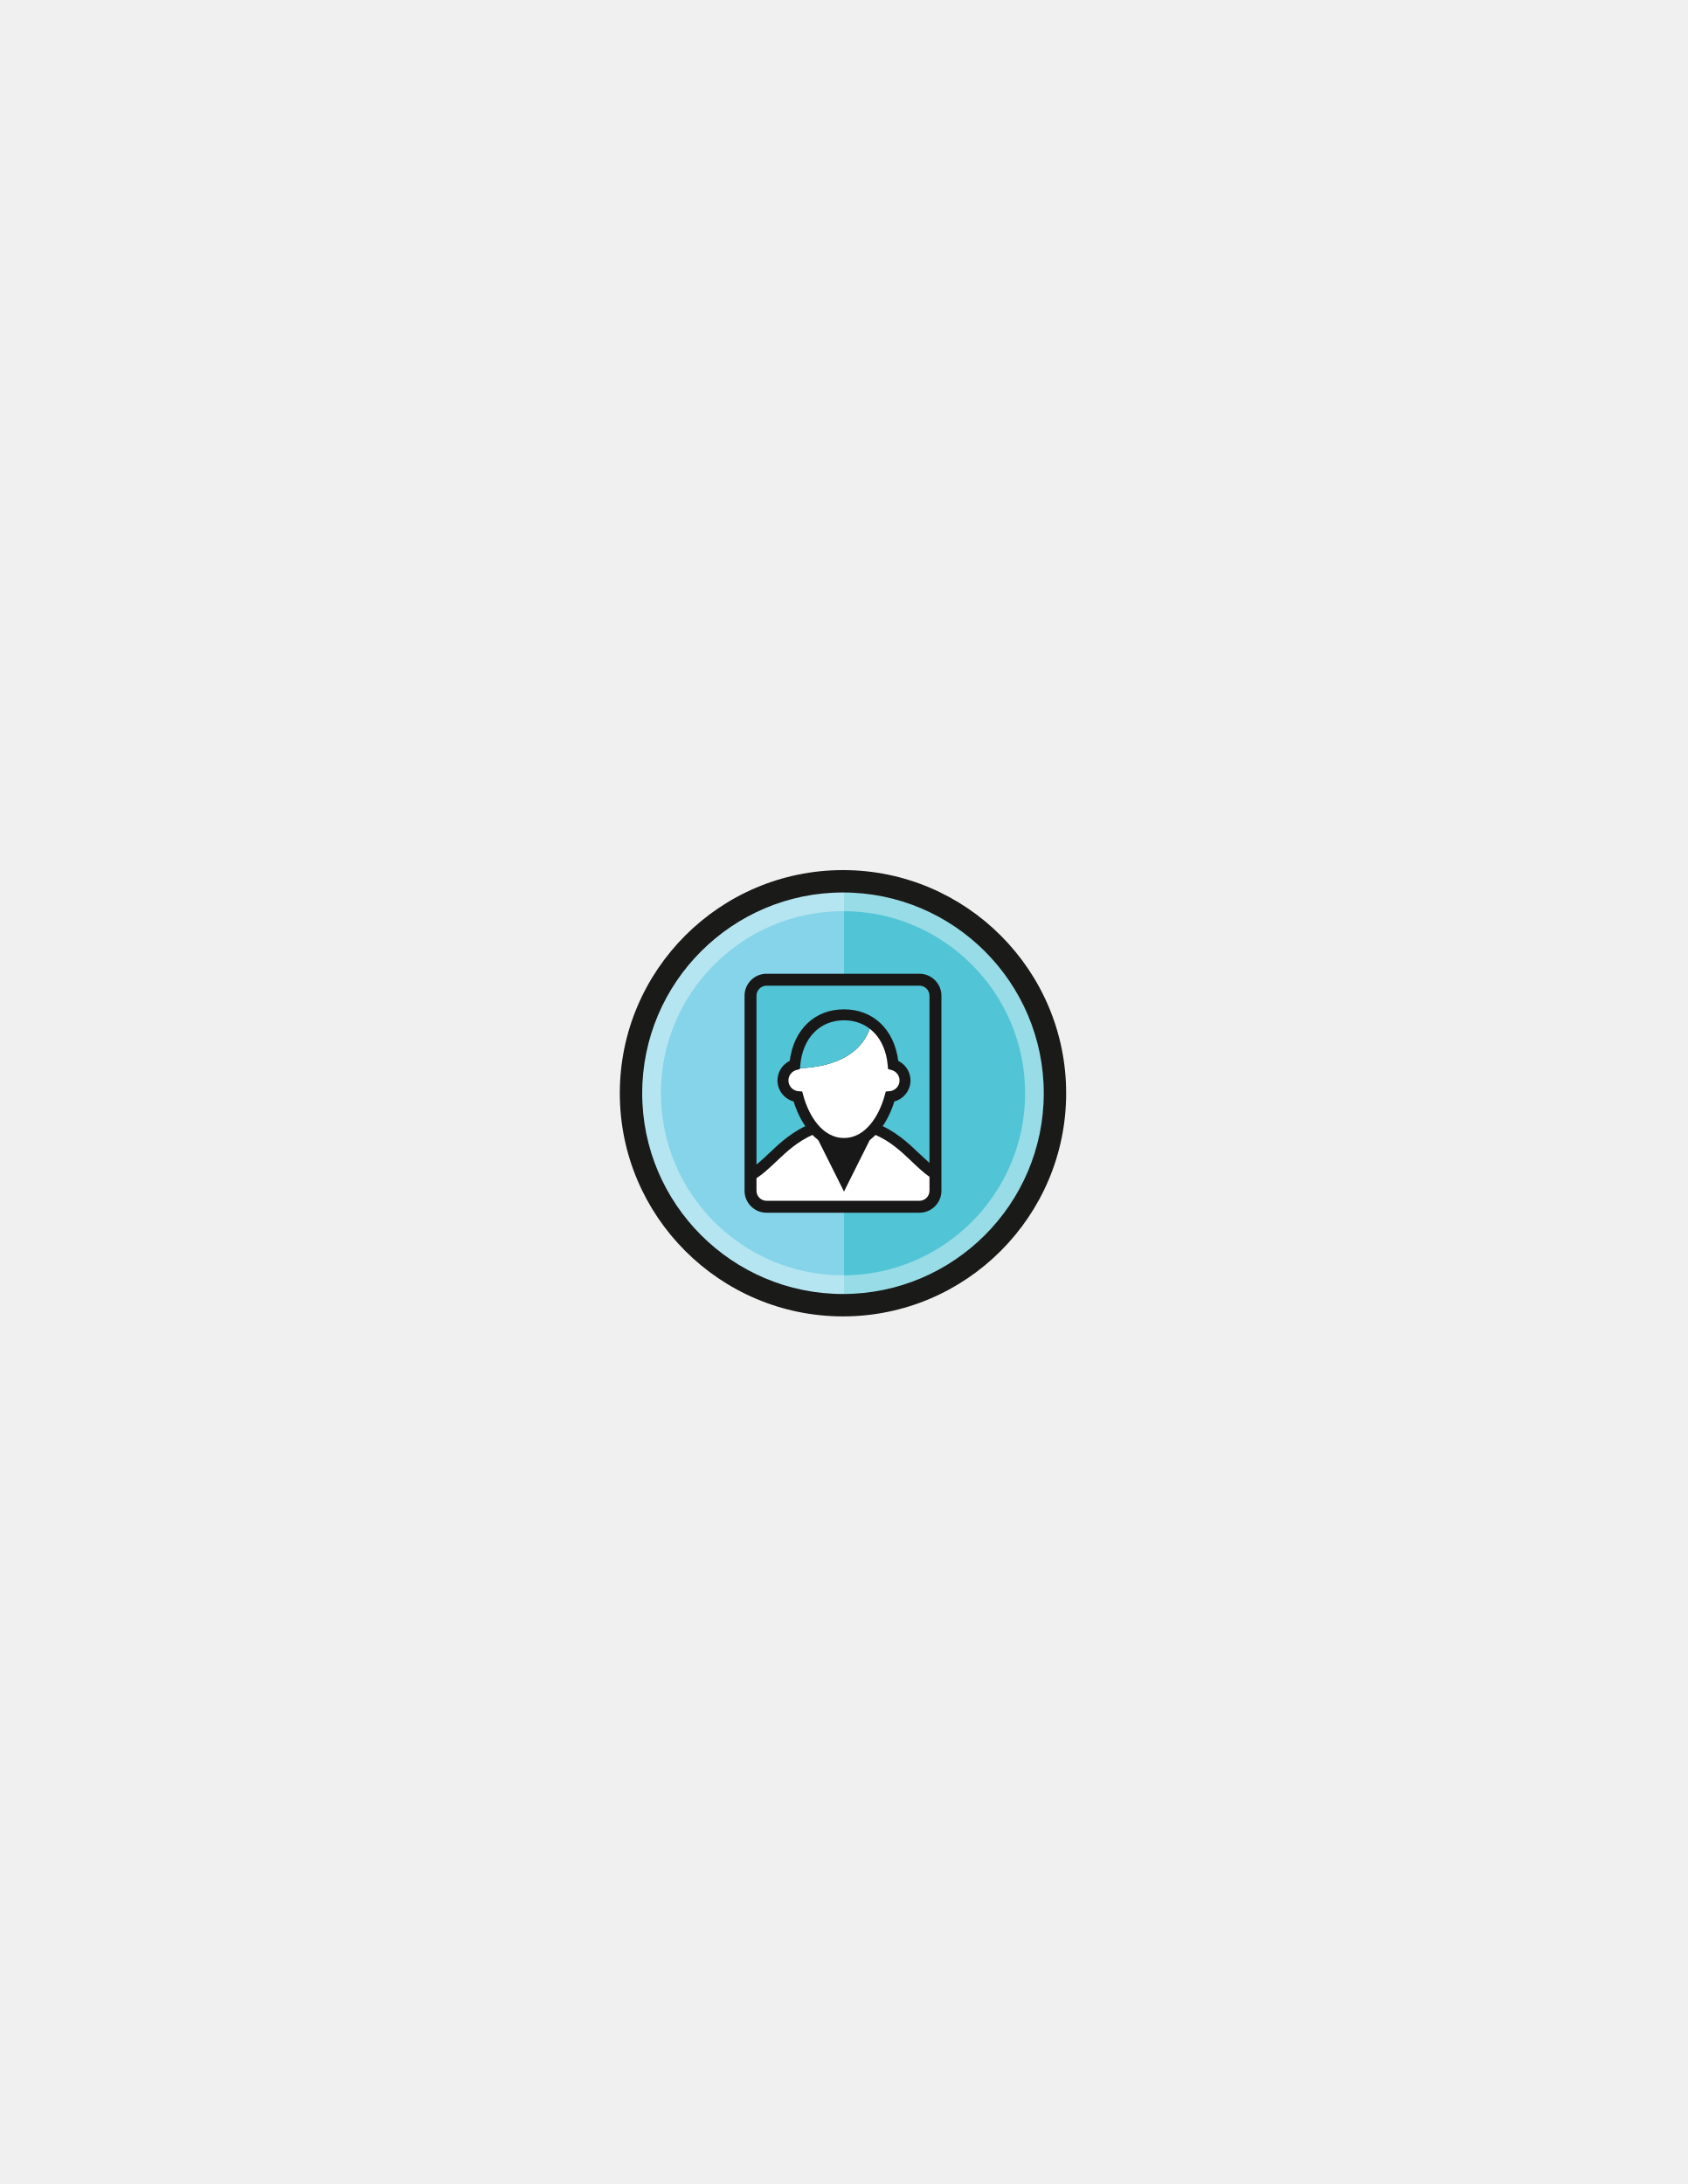
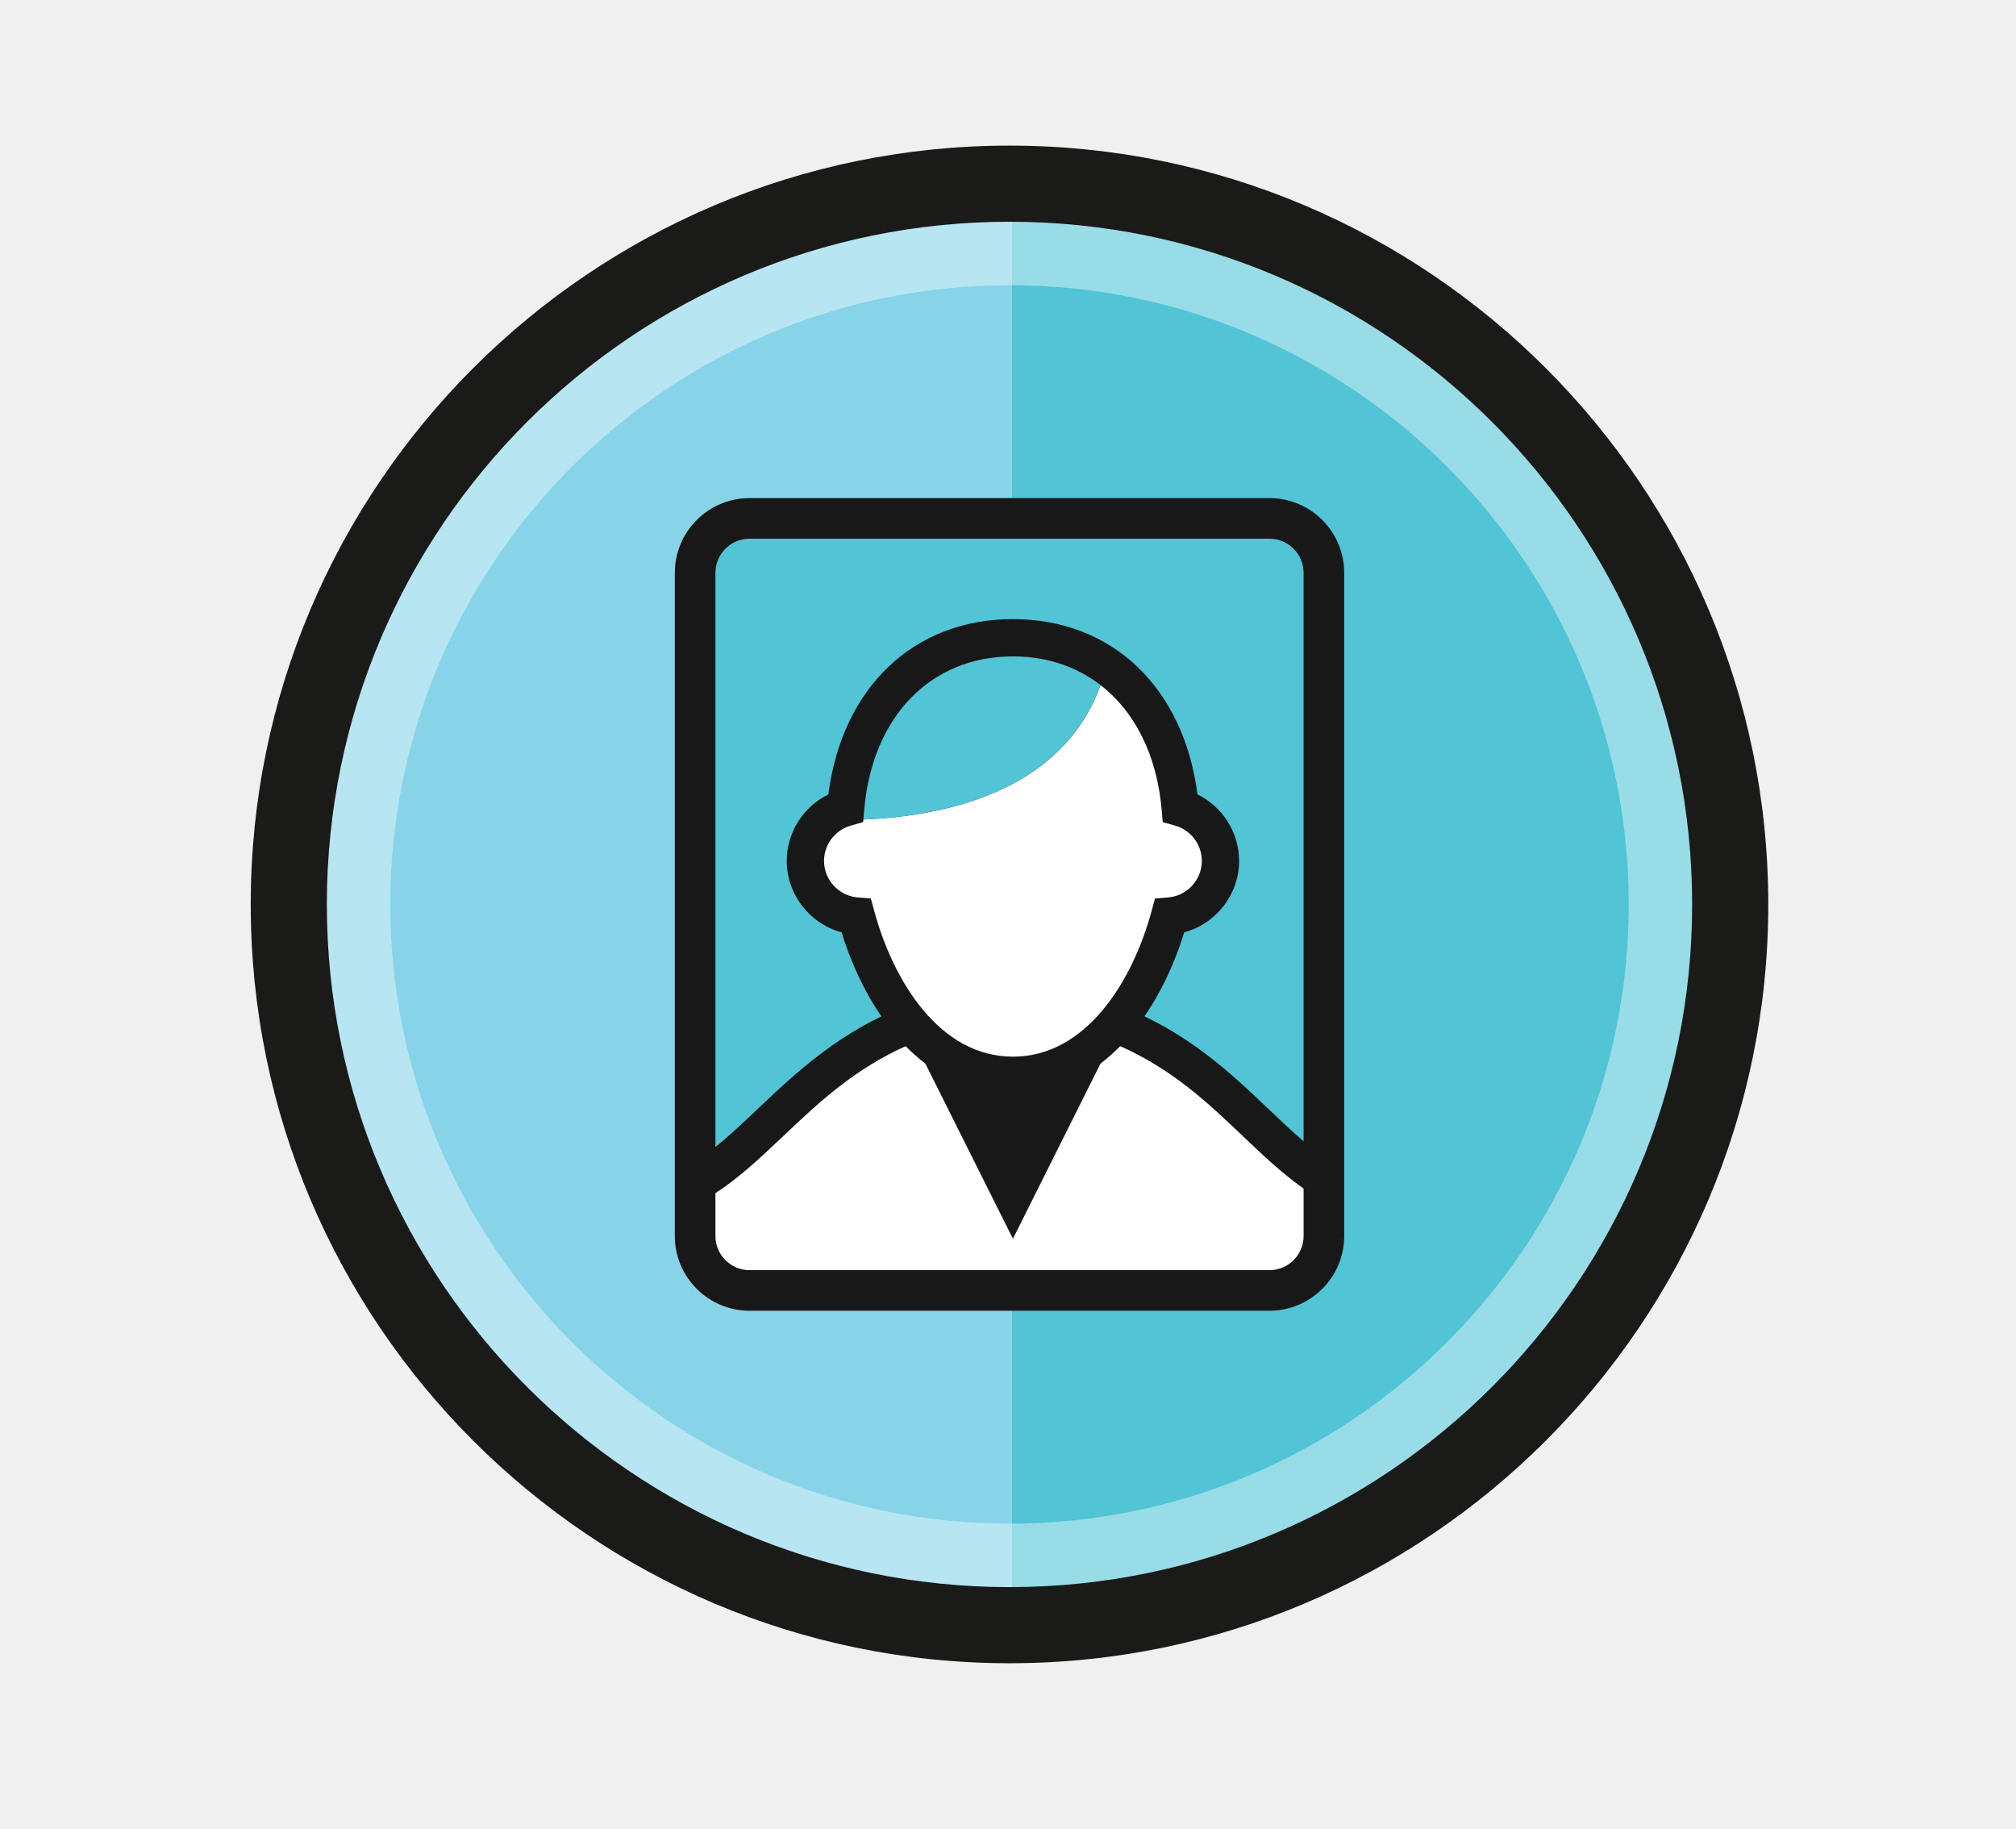
- <svg xmlns="http://www.w3.org/2000/svg" xmlns:xlink="http://www.w3.org/1999/xlink" version="1.1" id="Layer_1" x="0px" y="0px" width="612px" height="792px" viewBox="0 0 612 792" enable-background="new 0 0 612 792" xml:space="preserve">
-   <path fill="#86D4E9" d="M305.66,319.588c-42.45,0-76.862,34.412-76.862,76.861s34.412,76.862,76.862,76.862  c0.091,0,0.18-0.003,0.271-0.004V319.591C305.84,319.591,305.751,319.588,305.66,319.588" />
-   <path fill="#51C4D6" d="M382.521,396.449c0-42.358-34.266-76.712-76.591-76.857v153.716  C348.256,473.161,382.521,438.809,382.521,396.449" />
+ <svg xmlns="http://www.w3.org/2000/svg" xmlns:xlink="http://www.w3.org/1999/xlink" version="1.1" id="Layer_1" x="0px" y="0px" width="215px" height="195px" viewBox="0 0 215 195" enable-background="new 0 0 215 195" xml:space="preserve">
+   <path fill="#87D4E9" d="M107.66,19.588c-42.45,0-76.862,34.412-76.862,76.861s34.412,76.861,76.862,76.861  c0.091,0,0.18-0.003,0.271-0.004V19.591C107.84,19.591,107.751,19.588,107.66,19.588" />
+   <path fill="#51C4D6" d="M184.521,96.449c0-42.358-34.267-76.712-76.591-76.857v153.716  C150.256,173.161,184.521,138.809,184.521,96.449" />
  <g opacity="0.4">
    <g>
-       <defs>
-         <rect id="SVGID_1_" x="228.8" y="319.588" width="153.72" height="153.723" />
-       </defs>
-       <clipPath id="SVGID_2_">
-         <use xlink:href="#SVGID_1_" overflow="visible" />
-       </clipPath>
-       <path clip-path="url(#SVGID_2_)" fill="#FFFFFF" d="M305.66,330.414c36.412,0,66.035,29.622,66.035,66.035    c0,36.412-29.623,66.036-66.035,66.036c-36.413,0-66.036-29.624-66.036-66.036C239.624,360.036,269.247,330.414,305.66,330.414     M305.66,319.588c-42.45,0-76.862,34.412-76.862,76.861c0,42.45,34.412,76.862,76.862,76.862    c42.449,0,76.861-34.412,76.861-76.862C382.521,354,348.109,319.588,305.66,319.588" />
+       <g>
+         <defs>
+           <rect id="SVGID_1_" x="30.8" y="19.588" width="153.72" height="153.723" />
+         </defs>
+         <clipPath id="SVGID_2_">
+           <use xlink:href="#SVGID_1_" overflow="visible" />
+         </clipPath>
+         <path clip-path="url(#SVGID_2_)" fill="#FFFFFF" d="M107.66,30.414c36.412,0,66.035,29.622,66.035,66.035     c0,36.412-29.623,66.036-66.035,66.036c-36.413,0-66.036-29.624-66.036-66.036C41.624,60.036,71.247,30.414,107.66,30.414      M107.66,19.588c-42.45,0-76.862,34.412-76.862,76.861c0,42.45,34.412,76.861,76.862,76.861     c42.449,0,76.861-34.411,76.861-76.861C184.521,54,150.109,19.588,107.66,19.588" />
+       </g>
    </g>
  </g>
-   <path fill="#1A1A19" d="M305.66,477.372c-44.62,0-80.921-36.303-80.921-80.923c0-44.619,36.301-80.921,80.921-80.921  c44.619,0,80.921,36.302,80.921,80.921C386.581,441.069,350.279,477.372,305.66,477.372 M305.66,323.647  c-40.144,0-72.802,32.659-72.802,72.802c0,40.144,32.659,72.803,72.802,72.803c40.143,0,72.802-32.659,72.802-72.803  C378.462,356.307,345.803,323.647,305.66,323.647" />
-   <path fill="#51C4D6" d="M277.934,355.284c-3.205,0-5.802,2.599-5.802,5.802v70.727c0,3.204,2.597,5.802,5.802,5.802h55.452  c3.204,0,5.802-2.598,5.802-5.802v-70.727c0-3.203-2.598-5.802-5.802-5.802H277.934z" />
+   <path fill="#1A1A19" d="M107.66,177.372c-44.62,0-80.921-36.303-80.921-80.923c0-44.619,36.301-80.921,80.921-80.921  c44.619,0,80.921,36.302,80.921,80.921C188.581,141.069,152.279,177.372,107.66,177.372 M107.66,23.647  c-40.144,0-72.802,32.658-72.802,72.802s32.659,72.803,72.802,72.803c40.143,0,72.802-32.659,72.802-72.803  C180.462,56.307,147.803,23.647,107.66,23.647" />
+   <path fill="#51C4D6" d="M79.934,55.284c-3.205,0-5.802,2.599-5.802,5.802v70.727c0,3.204,2.597,5.803,5.802,5.803h55.452  c3.204,0,5.802-2.599,5.802-5.803V61.086c0-3.203-2.598-5.802-5.802-5.802H79.934z" />
  <g>
-     <defs>
-       <path id="SVGID_3_" d="M277.934,355.285c-3.205,0-5.803,2.598-5.803,5.801v70.727c0,3.203,2.598,5.804,5.803,5.804h55.451    c3.206,0,5.803-2.601,5.803-5.804v-70.727c0-3.203-2.597-5.801-5.803-5.801H277.934z" />
-     </defs>
-     <clipPath id="SVGID_4_">
-       <use xlink:href="#SVGID_3_" overflow="visible" />
-     </clipPath>
-     <path clip-path="url(#SVGID_4_)" fill="#FFFFFF" d="M339.659,426.081c-7.093-4.177-11.714-12.587-22.848-16.946   c-2.818,3.16-6.405,5.208-10.672,5.208c-4.295,0-7.902-2.077-10.729-5.274c-11.157,4.339-15.89,12.814-23.02,17.013   c-1.56,0.919-2.763,3.231-2.763,5.043l4.919,15.219h61.973l5.902-15.219C342.422,429.313,341.219,427,339.659,426.081" />
-     <path clip-path="url(#SVGID_4_)" fill="#191818" d="M337.881,448.331H273.1l-5.46-16.895v-0.313c0-2.597,1.609-5.5,3.743-6.756   c2.589-1.525,4.935-3.748,7.42-6.104c4.088-3.873,8.722-8.263,15.887-11.05l1.292-0.502l0.918,1.038   c2.701,3.055,5.811,4.604,9.24,4.604c3.408,0,6.499-1.527,9.188-4.543l0.921-1.031l1.287,0.504   c7.143,2.796,11.725,7.158,15.768,11.008c2.461,2.343,4.786,4.557,7.364,6.076c2.134,1.256,3.743,4.159,3.743,6.756v0.372   L337.881,448.331z M275.994,444.354h59.164l5.255-13.55c-0.138-1.116-0.943-2.527-1.764-3.011   c-2.971-1.749-5.456-4.116-8.089-6.622c-3.704-3.527-7.525-7.167-13.252-9.677c-3.232,3.171-7.068,4.838-11.169,4.838   c-4.128,0-7.987-1.691-11.235-4.905c-5.75,2.508-9.618,6.173-13.367,9.725c-2.653,2.515-5.16,4.89-8.139,6.642   c-0.832,0.491-1.649,1.938-1.768,3.063L275.994,444.354z" />
-     <polygon clip-path="url(#SVGID_4_)" fill="#191818" points="296.53,413.11 315.521,413.11 306.025,432.101  " />
-     <path clip-path="url(#SVGID_4_)" fill="#1A1A19" d="M323.861,386.133c-0.096-1.088-0.258-2.149-0.477-3.178   c-1.836-8.627-7.938-14.944-17.359-14.944s-15.525,6.317-17.36,14.944c-0.219,1.028-0.381,2.09-0.476,3.178   c-2.479,0.7-4.297,2.973-4.297,5.675c0,3.101,2.391,5.637,5.429,5.879c2.404,8.859,8.206,16.984,16.704,16.984   s14.3-8.125,16.704-16.984c3.038-0.242,5.429-2.778,5.429-5.879C328.158,389.105,326.34,386.833,323.861,386.133" />
-     <path clip-path="url(#SVGID_4_)" fill="#FFFFFF" d="M323.861,386.133c-0.096-1.088-0.258-2.149-0.477-3.178   c-1.07-5.034-3.598-9.279-7.386-11.944c-3.835,15.19-21.224,16.683-30.142,16.411c-1.204,1.079-1.965,2.642-1.965,4.386   c0,3.101,2.391,5.637,5.429,5.879c2.404,8.859,8.206,16.984,16.704,16.984s14.3-8.125,16.704-16.984   c3.038-0.242,5.429-2.778,5.429-5.879C328.158,389.105,326.34,386.833,323.861,386.133" />
-     <path clip-path="url(#SVGID_4_)" fill="#51C4D6" d="M315.999,371.011c-2.704-1.901-6.05-3.001-9.974-3.001   c-9.422,0-15.524,6.317-17.359,14.945c-0.219,1.029-0.381,2.089-0.477,3.178c-0.878,0.248-1.671,0.696-2.332,1.289   C294.775,387.694,312.165,386.2,315.999,371.011" />
-     <path clip-path="url(#SVGID_4_)" fill="#191818" d="M306.025,416.659c-9.583,0-15.635-8.685-18.271-17.233   c-3.375-0.909-5.851-4.02-5.851-7.617c0-3.041,1.77-5.788,4.438-7.09c1.473-11.403,9.089-18.697,19.683-18.697   c10.593,0,18.209,7.294,19.683,18.697c2.669,1.302,4.438,4.049,4.438,7.09c0,3.598-2.477,6.708-5.852,7.617   C321.66,407.975,315.607,416.659,306.025,416.659 M306.025,369.998c-8.762,0-14.984,6.401-15.855,16.31l-0.121,1.366l-1.32,0.372   c-1.677,0.474-2.849,2.021-2.849,3.763c0,2.023,1.581,3.735,3.599,3.896l1.395,0.111l0.366,1.351   c2.035,7.501,6.988,15.518,14.785,15.518c7.797,0,12.75-8.017,14.785-15.518l0.365-1.351l1.396-0.111   c2.018-0.16,3.599-1.872,3.599-3.896c0-1.742-1.171-3.289-2.849-3.763l-1.32-0.372l-0.12-1.366   C321.009,376.399,314.785,369.998,306.025,369.998" />
+     <g>
+       <defs>
+         <path id="SVGID_3_" d="M79.934,55.285c-3.205,0-5.803,2.598-5.803,5.801v70.727c0,3.203,2.598,5.805,5.803,5.805h55.451     c3.206,0,5.803-2.602,5.803-5.805V61.086c0-3.203-2.597-5.801-5.803-5.801H79.934z" />
+       </defs>
+       <clipPath id="SVGID_4_">
+         <use xlink:href="#SVGID_3_" overflow="visible" />
+       </clipPath>
+       <path clip-path="url(#SVGID_4_)" fill="#FFFFFF" d="M141.659,126.081c-7.093-4.177-11.714-12.587-22.849-16.946    c-2.817,3.16-6.404,5.208-10.672,5.208c-4.295,0-7.902-2.077-10.729-5.273c-11.157,4.339-15.89,12.813-23.02,17.013    c-1.56,0.919-2.763,3.231-2.763,5.043l4.919,15.219h61.974l5.901-15.219C144.422,129.313,143.219,127,141.659,126.081" />
+     </g>
+     <g>
+       <defs>
+         <path id="SVGID_5_" d="M79.934,55.285c-3.205,0-5.803,2.598-5.803,5.801v70.727c0,3.203,2.598,5.805,5.803,5.805h55.451     c3.206,0,5.803-2.602,5.803-5.805V61.086c0-3.203-2.597-5.801-5.803-5.801H79.934z" />
+       </defs>
+       <clipPath id="SVGID_6_">
+         <use xlink:href="#SVGID_5_" overflow="visible" />
+       </clipPath>
+       <path clip-path="url(#SVGID_6_)" fill="#191818" d="M139.881,148.331H75.1l-5.46-16.896v-0.313c0-2.597,1.609-5.5,3.743-6.756    c2.589-1.525,4.935-3.748,7.42-6.104c4.088-3.873,8.722-8.263,15.887-11.05l1.292-0.502l0.918,1.038    c2.701,3.055,5.811,4.604,9.241,4.604c3.407,0,6.498-1.526,9.188-4.543l0.921-1.03l1.287,0.504    c7.144,2.796,11.725,7.158,15.769,11.008c2.461,2.343,4.785,4.557,7.363,6.076c2.134,1.256,3.743,4.159,3.743,6.756v0.372    L139.881,148.331z M77.994,144.354h59.164l5.255-13.55c-0.138-1.115-0.942-2.526-1.765-3.011    c-2.971-1.749-5.455-4.116-8.088-6.622c-3.705-3.527-7.525-7.167-13.252-9.677c-3.232,3.171-7.068,4.838-11.17,4.838    c-4.128,0-7.987-1.691-11.235-4.905c-5.75,2.508-9.618,6.173-13.367,9.726c-2.653,2.515-5.16,4.89-8.139,6.642    c-0.832,0.491-1.649,1.938-1.768,3.063L77.994,144.354z" />
+     </g>
+     <g>
+       <defs>
+         <path id="SVGID_7_" d="M79.934,55.285c-3.205,0-5.803,2.598-5.803,5.801v70.727c0,3.203,2.598,5.805,5.803,5.805h55.451     c3.206,0,5.803-2.602,5.803-5.805V61.086c0-3.203-2.597-5.801-5.803-5.801H79.934z" />
+       </defs>
+       <clipPath id="SVGID_8_">
+         <use xlink:href="#SVGID_7_" overflow="visible" />
+       </clipPath>
+       <polygon clip-path="url(#SVGID_8_)" fill="#191818" points="98.53,113.11 117.521,113.11 108.025,132.101   " />
+     </g>
+     <g>
+       <defs>
+         <path id="SVGID_9_" d="M79.934,55.285c-3.205,0-5.803,2.598-5.803,5.801v70.727c0,3.203,2.598,5.805,5.803,5.805h55.451     c3.206,0,5.803-2.602,5.803-5.805V61.086c0-3.203-2.597-5.801-5.803-5.801H79.934z" />
+       </defs>
+       <clipPath id="SVGID_10_">
+         <use xlink:href="#SVGID_9_" overflow="visible" />
+       </clipPath>
+       <path clip-path="url(#SVGID_10_)" fill="#1A1A19" d="M125.861,86.133c-0.096-1.088-0.258-2.148-0.478-3.178    c-1.836-8.627-7.938-14.944-17.358-14.944c-9.421,0-15.525,6.317-17.36,14.944c-0.219,1.028-0.381,2.09-0.476,3.178    c-2.479,0.7-4.297,2.974-4.297,5.675c0,3.102,2.391,5.638,5.429,5.879c2.404,8.859,8.206,16.984,16.705,16.984    c8.498,0,14.3-8.125,16.703-16.984c3.039-0.241,5.43-2.777,5.43-5.879C130.158,89.105,128.34,86.833,125.861,86.133" />
+     </g>
+     <g>
+       <defs>
+         <path id="SVGID_11_" d="M79.934,55.285c-3.205,0-5.803,2.598-5.803,5.801v70.727c0,3.203,2.598,5.805,5.803,5.805h55.451     c3.206,0,5.803-2.602,5.803-5.805V61.086c0-3.203-2.597-5.801-5.803-5.801H79.934z" />
+       </defs>
+       <clipPath id="SVGID_12_">
+         <use xlink:href="#SVGID_11_" overflow="visible" />
+       </clipPath>
+       <path clip-path="url(#SVGID_12_)" fill="#FFFFFF" d="M125.861,86.133c-0.096-1.088-0.258-2.148-0.478-3.178    c-1.069-5.034-3.598-9.279-7.386-11.944c-3.835,15.19-21.224,16.684-30.142,16.411c-1.204,1.079-1.965,2.643-1.965,4.386    c0,3.102,2.391,5.638,5.429,5.879c2.404,8.859,8.206,16.984,16.704,16.984c8.498,0,14.301-8.125,16.705-16.984    c3.037-0.241,5.429-2.777,5.429-5.879C130.158,89.105,128.34,86.833,125.861,86.133" />
+     </g>
+     <g>
+       <defs>
+         <path id="SVGID_13_" d="M79.934,55.285c-3.205,0-5.803,2.598-5.803,5.801v70.727c0,3.203,2.598,5.805,5.803,5.805h55.451     c3.206,0,5.803-2.602,5.803-5.805V61.086c0-3.203-2.597-5.801-5.803-5.801H79.934z" />
+       </defs>
+       <clipPath id="SVGID_14_">
+         <use xlink:href="#SVGID_13_" overflow="visible" />
+       </clipPath>
+       <path clip-path="url(#SVGID_14_)" fill="#51C4D6" d="M117.999,71.011c-2.704-1.9-6.05-3.001-9.974-3.001    c-9.422,0-15.524,6.317-17.359,14.945c-0.219,1.029-0.381,2.089-0.477,3.178c-0.878,0.248-1.671,0.696-2.332,1.289    C96.775,87.694,114.165,86.2,117.999,71.011" />
+     </g>
+     <g>
+       <defs>
+         <path id="SVGID_15_" d="M79.934,55.285c-3.205,0-5.803,2.598-5.803,5.801v70.727c0,3.203,2.598,5.805,5.803,5.805h55.451     c3.206,0,5.803-2.602,5.803-5.805V61.086c0-3.203-2.597-5.801-5.803-5.801H79.934z" />
+       </defs>
+       <clipPath id="SVGID_16_">
+         <use xlink:href="#SVGID_15_" overflow="visible" />
+       </clipPath>
+       <path clip-path="url(#SVGID_16_)" fill="#191818" d="M108.025,116.659c-9.583,0-15.635-8.686-18.271-17.233    c-3.375-0.909-5.851-4.02-5.851-7.617c0-3.041,1.77-5.787,4.438-7.09c1.473-11.402,9.089-18.696,19.683-18.696    c10.594,0,18.209,7.294,19.684,18.696c2.669,1.303,4.438,4.049,4.438,7.09c0,3.599-2.477,6.708-5.852,7.617    C123.66,107.975,117.607,116.659,108.025,116.659 M108.025,69.998c-8.762,0-14.984,6.401-15.855,16.31l-0.121,1.366l-1.32,0.372    c-1.677,0.474-2.849,2.021-2.849,3.763c0,2.023,1.581,3.735,3.599,3.896l1.395,0.111l0.366,1.351    c2.035,7.501,6.988,15.518,14.786,15.518c7.797,0,12.75-8.017,14.785-15.518l0.364-1.351l1.396-0.111    c2.019-0.16,3.6-1.872,3.6-3.896c0-1.741-1.171-3.289-2.85-3.763l-1.319-0.372l-0.12-1.366    C123.009,76.399,116.785,69.998,108.025,69.998" />
+     </g>
  </g>
-   <path fill="#191818" d="M333.386,439.779h-55.452c-4.393,0-7.967-3.574-7.967-7.967v-70.725c0-4.395,3.574-7.969,7.967-7.969h55.452  c4.394,0,7.967,3.574,7.967,7.969v70.725C341.353,436.205,337.779,439.779,333.386,439.779 M277.934,357.449  c-2.005,0-3.637,1.632-3.637,3.639v70.725c0,2.005,1.632,3.637,3.637,3.637h55.452c2.006,0,3.637-1.632,3.637-3.637v-70.725  c0-2.007-1.631-3.639-3.637-3.639H277.934z" />
+   <path fill="#191818" d="M135.386,139.779H79.934c-4.393,0-7.967-3.574-7.967-7.968V61.087c0-4.395,3.574-7.969,7.967-7.969h55.452  c4.394,0,7.968,3.574,7.968,7.969v70.725C143.354,136.205,139.779,139.779,135.386,139.779 M79.934,57.449  c-2.005,0-3.637,1.632-3.637,3.639v70.726c0,2.005,1.632,3.637,3.637,3.637h55.452c2.007,0,3.638-1.632,3.638-3.637V61.088  c0-2.007-1.631-3.639-3.638-3.639H79.934z" />
</svg>
